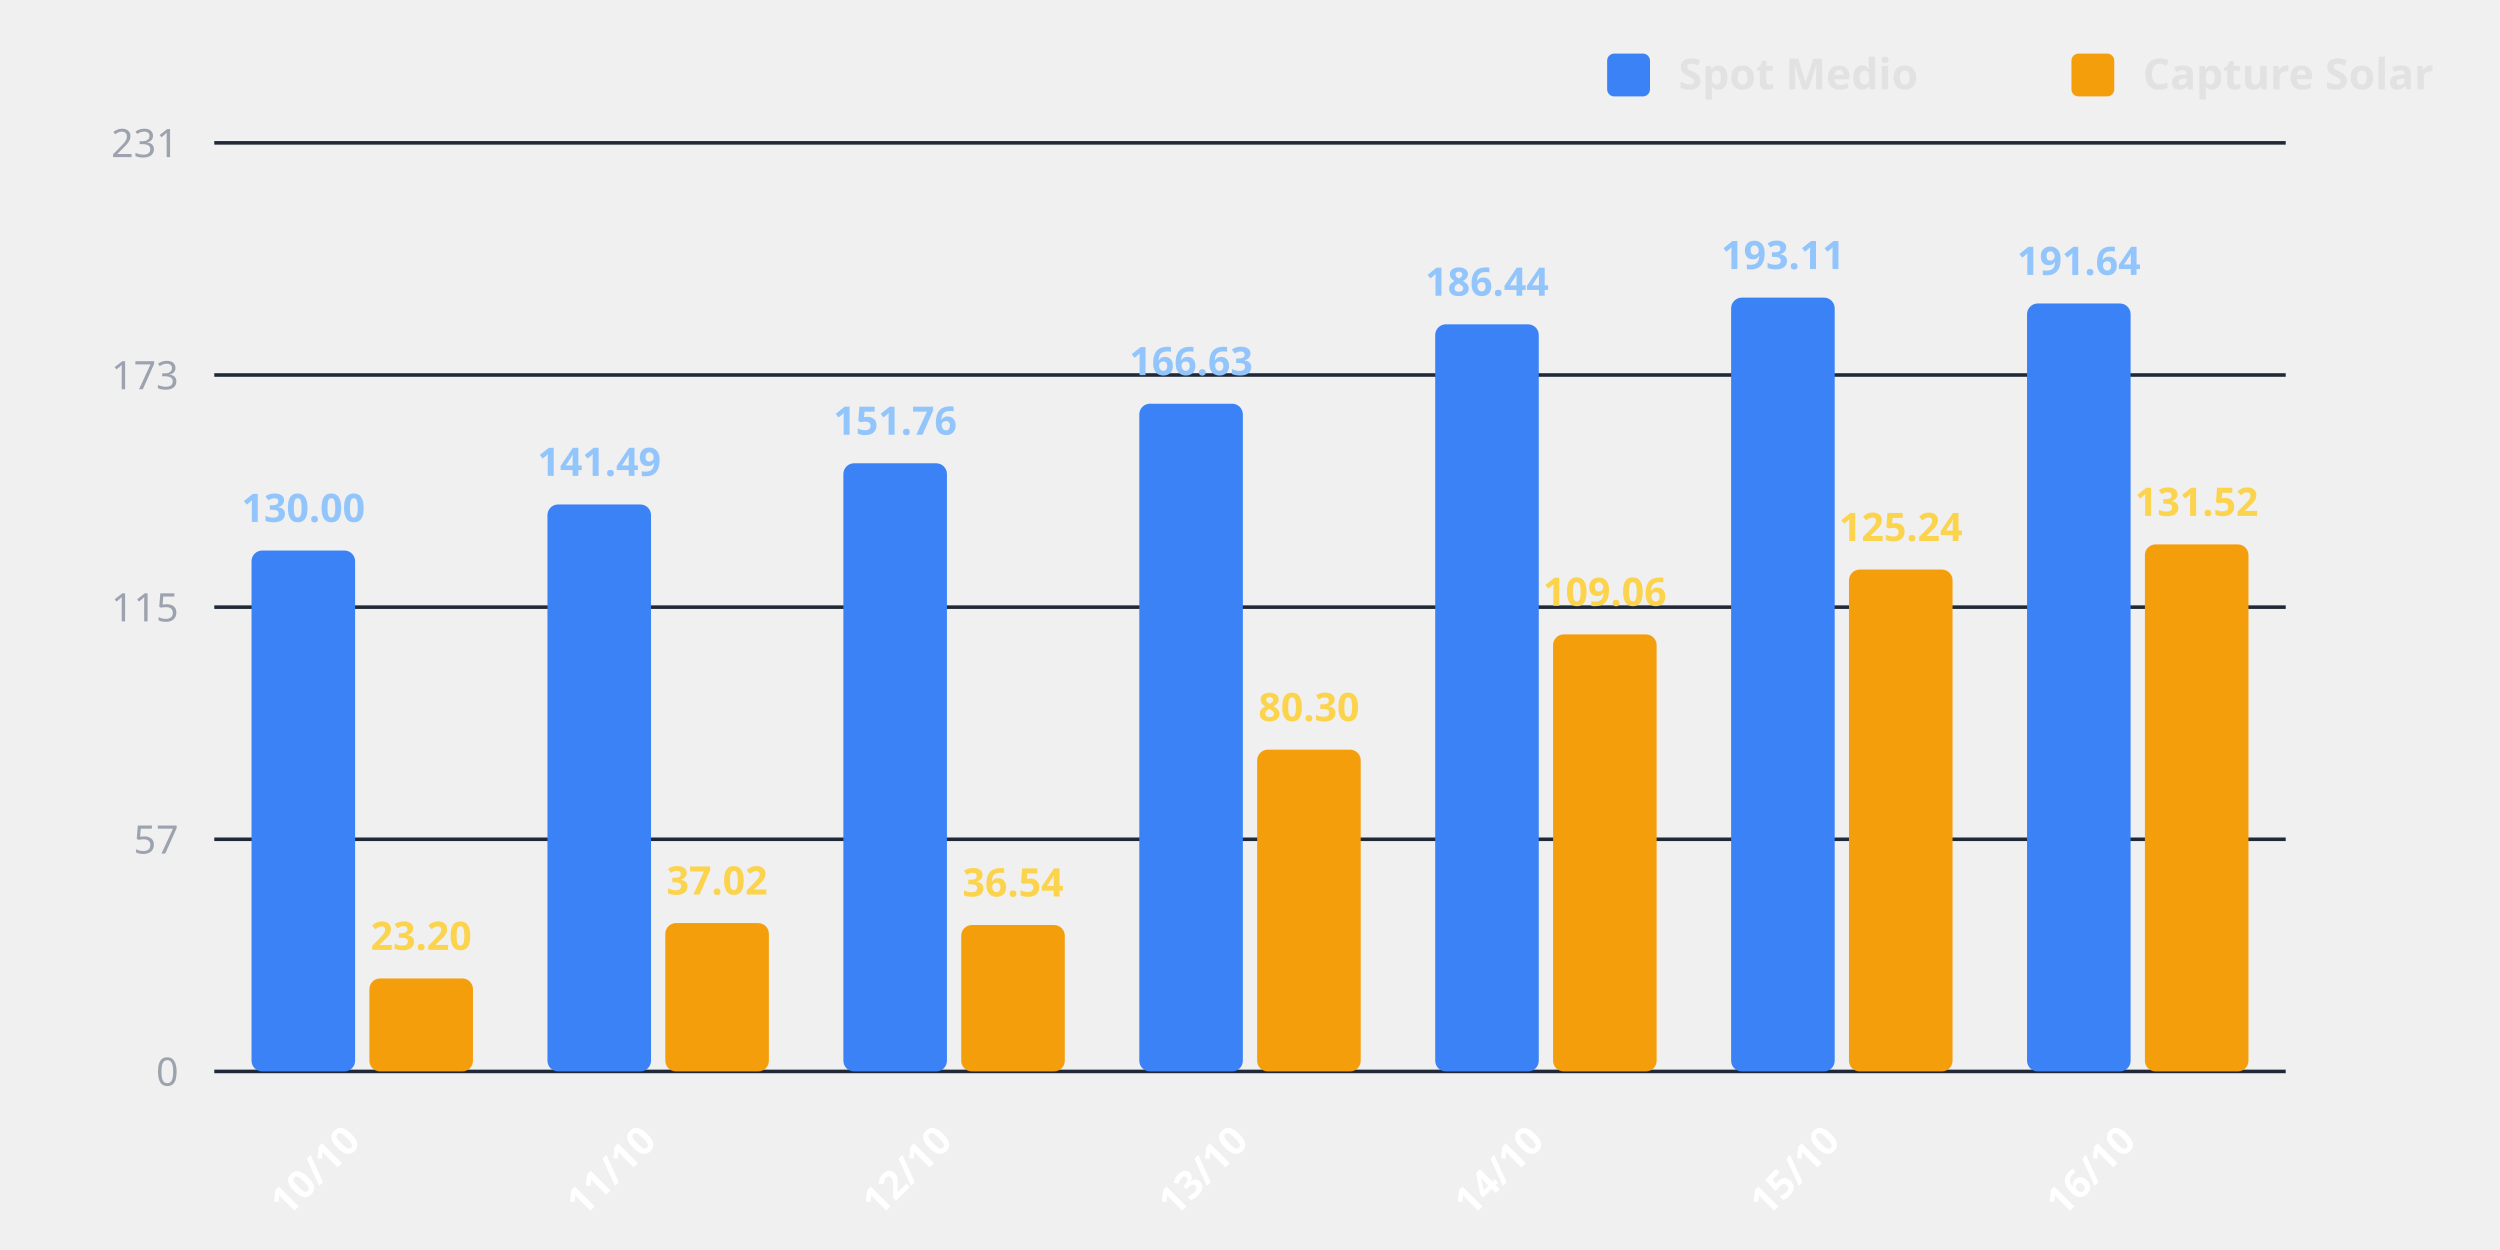
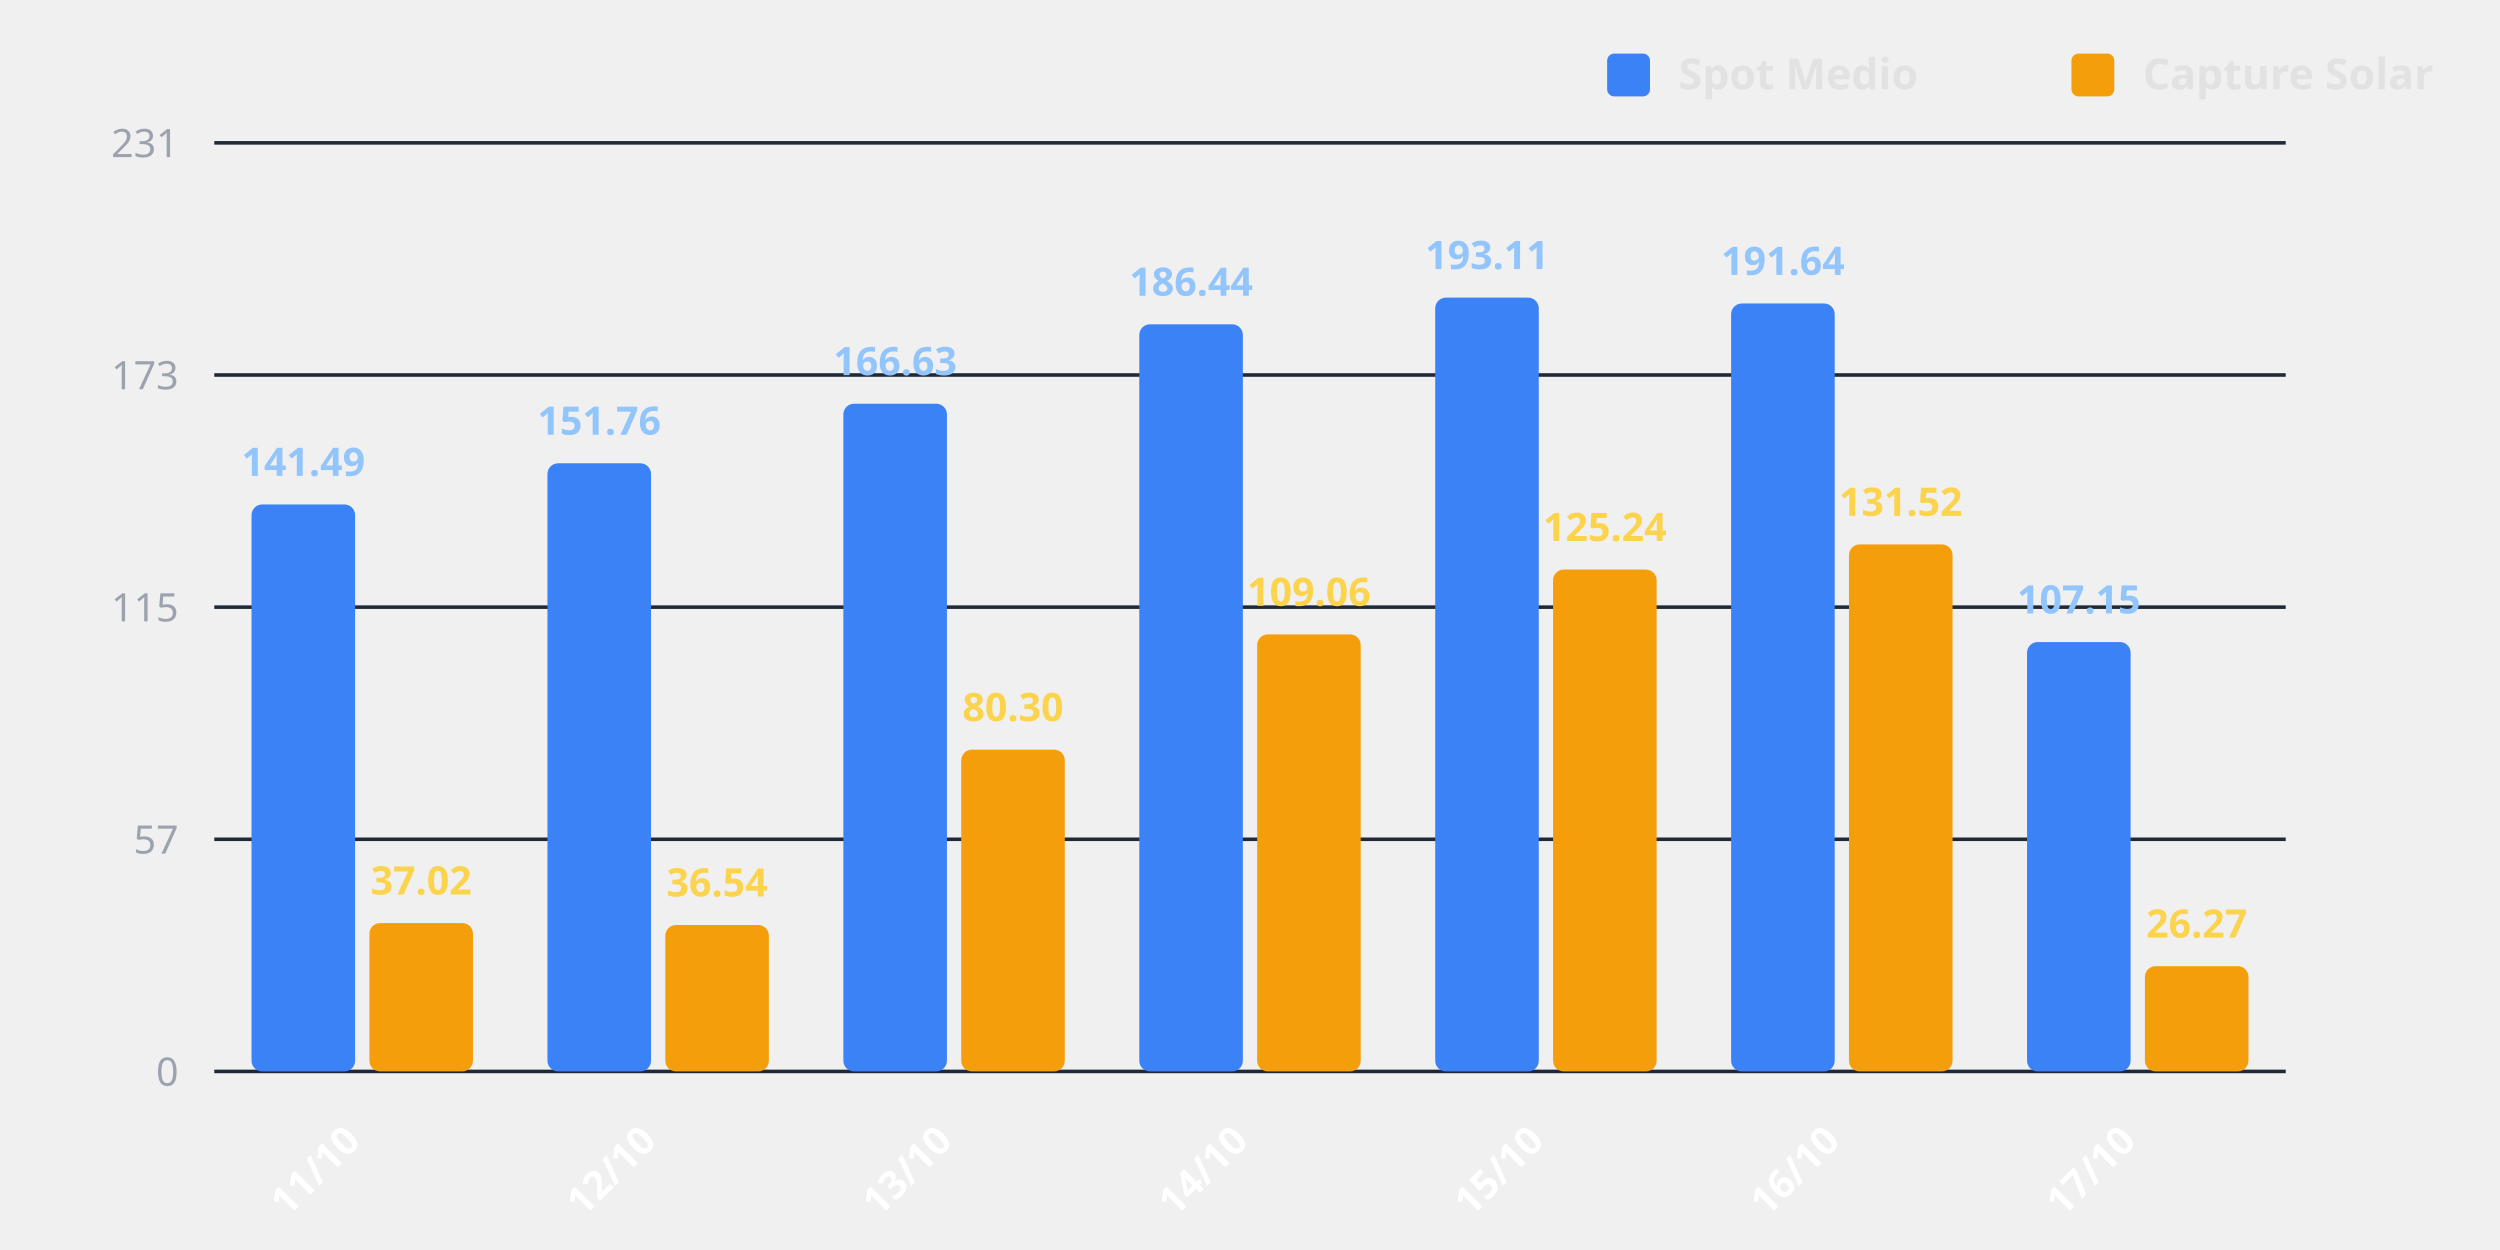
<svg xmlns="http://www.w3.org/2000/svg" viewBox="0 0 700 350" style="font-family: sans-serif; background-color: #0b0f19;">
  <rect x="450" y="15" width="12" height="12" fill="#3b82f6" rx="2" />
  <text x="470" y="25" font-size="12" fill="#e2e2e2" font-weight="bold">Spot Medio</text>
  <rect x="580" y="15" width="12" height="12" fill="#f59e0b" rx="2" />
  <text x="600" y="25" font-size="12" fill="#e2e2e2" font-weight="bold">Capture Solar</text>
  <line x1="60" y1="300.0" x2="640" y2="300.0" stroke="#1f2937" stroke-width="1" />
  <text x="50" y="304.0" text-anchor="end" font-size="11" fill="#9ca3af">0</text>
  <line x1="60" y1="235.0" x2="640" y2="235.0" stroke="#1f2937" stroke-width="1" />
  <text x="50" y="239.0" text-anchor="end" font-size="11" fill="#9ca3af">57</text>
  <line x1="60" y1="170.0" x2="640" y2="170.0" stroke="#1f2937" stroke-width="1" />
  <text x="50" y="174.0" text-anchor="end" font-size="11" fill="#9ca3af">115</text>
  <line x1="60" y1="105.0" x2="640" y2="105.0" stroke="#1f2937" stroke-width="1" />
  <text x="50" y="109.0" text-anchor="end" font-size="11" fill="#9ca3af">173</text>
  <line x1="60" y1="40.0" x2="640" y2="40.0" stroke="#1f2937" stroke-width="1" />
  <text x="50" y="44.0" text-anchor="end" font-size="11" fill="#9ca3af">231</text>
-   <text x="101.429" y="320" text-anchor="end" transform="rotate(-45, 101.4286, 320)" font-size="11" font-weight="bold" fill="#ffffff">10/10</text>
-   <rect x="70.429" y="154.143" width="29.0" height="145.857" fill="#3b82f6" rx="3" />
-   <text x="84.929" y="146.143" text-anchor="middle" font-size="11" font-weight="bold" fill="#93c5fd">130.00</text>
-   <rect x="103.429" y="273.964" width="29.0" height="26.036" fill="#f59e0b" rx="3" />
-   <text x="117.929" y="265.964" text-anchor="middle" font-size="11" font-weight="bold" fill="#fcd34d">23.20</text>
-   <text x="184.286" y="320" text-anchor="end" transform="rotate(-45, 184.2857, 320)" font-size="11" font-weight="bold" fill="#ffffff">11/10</text>
-   <rect x="153.286" y="141.246" width="29.0" height="158.754" fill="#3b82f6" rx="3" />
-   <text x="167.786" y="133.246" text-anchor="middle" font-size="11" font-weight="bold" fill="#93c5fd">141.49</text>
-   <rect x="186.286" y="258.464" width="29.0" height="41.536" fill="#f59e0b" rx="3" />
-   <text x="200.786" y="250.464" text-anchor="middle" font-size="11" font-weight="bold" fill="#fcd34d">37.02</text>
-   <text x="267.143" y="320" text-anchor="end" transform="rotate(-45, 267.1429, 320)" font-size="11" font-weight="bold" fill="#ffffff">12/10</text>
-   <rect x="236.143" y="129.721" width="29.0" height="170.279" fill="#3b82f6" rx="3" />
-   <text x="250.643" y="121.721" text-anchor="middle" font-size="11" font-weight="bold" fill="#93c5fd">151.76</text>
-   <rect x="269.143" y="259.006" width="29.0" height="40.994" fill="#f59e0b" rx="3" />
-   <text x="283.643" y="251.006" text-anchor="middle" font-size="11" font-weight="bold" fill="#fcd34d">36.54</text>
-   <text x="350.0" y="320" text-anchor="end" transform="rotate(-45, 350.0, 320)" font-size="11" font-weight="bold" fill="#ffffff">13/10</text>
-   <rect x="319.0" y="113.039" width="29.0" height="186.961" fill="#3b82f6" rx="3" />
-   <text x="333.5" y="105.039" text-anchor="middle" font-size="11" font-weight="bold" fill="#93c5fd">166.63</text>
-   <rect x="352.0" y="209.904" width="29.0" height="90.096" fill="#f59e0b" rx="3" />
-   <text x="366.5" y="201.904" text-anchor="middle" font-size="11" font-weight="bold" fill="#fcd34d">80.30</text>
-   <text x="432.857" y="320" text-anchor="end" transform="rotate(-45, 432.8571, 320)" font-size="11" font-weight="bold" fill="#ffffff">14/10</text>
-   <rect x="401.857" y="90.808" width="29.0" height="209.192" fill="#3b82f6" rx="3" />
-   <text x="416.357" y="82.808" text-anchor="middle" font-size="11" font-weight="bold" fill="#93c5fd">186.44</text>
-   <rect x="434.857" y="177.63" width="29.0" height="122.37" fill="#f59e0b" rx="3" />
-   <text x="449.357" y="169.63" text-anchor="middle" font-size="11" font-weight="bold" fill="#fcd34d">109.06</text>
-   <text x="515.714" y="320" text-anchor="end" transform="rotate(-45, 515.7143, 320)" font-size="11" font-weight="bold" fill="#ffffff">15/10</text>
-   <rect x="484.714" y="83.333" width="29.0" height="216.667" fill="#3b82f6" rx="3" />
-   <text x="499.214" y="75.333" text-anchor="middle" font-size="11" font-weight="bold" fill="#93c5fd">193.11</text>
-   <rect x="517.714" y="159.479" width="29.0" height="140.521" fill="#f59e0b" rx="3" />
-   <text x="532.214" y="151.479" text-anchor="middle" font-size="11" font-weight="bold" fill="#fcd34d">125.24</text>
-   <text x="598.571" y="320" text-anchor="end" transform="rotate(-45, 598.5714, 320)" font-size="11" font-weight="bold" fill="#ffffff">16/10</text>
-   <rect x="567.571" y="84.975" width="29.0" height="215.025" fill="#3b82f6" rx="3" />
-   <text x="582.071" y="76.975" text-anchor="middle" font-size="11" font-weight="bold" fill="#93c5fd">191.64</text>
-   <rect x="600.571" y="152.433" width="29.0" height="147.567" fill="#f59e0b" rx="3" />
-   <text x="615.071" y="144.433" text-anchor="middle" font-size="11" font-weight="bold" fill="#fcd34d">131.52</text>
+   <text x="101.429" y="320" text-anchor="end" transform="rotate(-45, 101.4286, 320)" font-size="11" font-weight="bold" fill="#ffffff">11/10</text>
+   <rect x="70.429" y="141.246" width="29.0" height="158.754" fill="#3b82f6" rx="3" />
+   <text x="84.929" y="133.246" text-anchor="middle" font-size="11" font-weight="bold" fill="#93c5fd">141.49</text>
+   <rect x="103.429" y="258.464" width="29.0" height="41.536" fill="#f59e0b" rx="3" />
+   <text x="117.929" y="250.464" text-anchor="middle" font-size="11" font-weight="bold" fill="#fcd34d">37.02</text>
+   <text x="184.286" y="320" text-anchor="end" transform="rotate(-45, 184.2857, 320)" font-size="11" font-weight="bold" fill="#ffffff">12/10</text>
+   <rect x="153.286" y="129.721" width="29.0" height="170.279" fill="#3b82f6" rx="3" />
+   <text x="167.786" y="121.721" text-anchor="middle" font-size="11" font-weight="bold" fill="#93c5fd">151.76</text>
+   <rect x="186.286" y="259.006" width="29.0" height="40.994" fill="#f59e0b" rx="3" />
+   <text x="200.786" y="251.006" text-anchor="middle" font-size="11" font-weight="bold" fill="#fcd34d">36.54</text>
+   <text x="267.143" y="320" text-anchor="end" transform="rotate(-45, 267.1429, 320)" font-size="11" font-weight="bold" fill="#ffffff">13/10</text>
+   <rect x="236.143" y="113.039" width="29.0" height="186.961" fill="#3b82f6" rx="3" />
+   <text x="250.643" y="105.039" text-anchor="middle" font-size="11" font-weight="bold" fill="#93c5fd">166.63</text>
+   <rect x="269.143" y="209.904" width="29.0" height="90.096" fill="#f59e0b" rx="3" />
+   <text x="283.643" y="201.904" text-anchor="middle" font-size="11" font-weight="bold" fill="#fcd34d">80.30</text>
+   <text x="350.0" y="320" text-anchor="end" transform="rotate(-45, 350.0, 320)" font-size="11" font-weight="bold" fill="#ffffff">14/10</text>
+   <rect x="319.0" y="90.808" width="29.0" height="209.192" fill="#3b82f6" rx="3" />
+   <text x="333.5" y="82.808" text-anchor="middle" font-size="11" font-weight="bold" fill="#93c5fd">186.44</text>
+   <rect x="352.0" y="177.63" width="29.0" height="122.37" fill="#f59e0b" rx="3" />
+   <text x="366.5" y="169.63" text-anchor="middle" font-size="11" font-weight="bold" fill="#fcd34d">109.06</text>
+   <text x="432.857" y="320" text-anchor="end" transform="rotate(-45, 432.8571, 320)" font-size="11" font-weight="bold" fill="#ffffff">15/10</text>
+   <rect x="401.857" y="83.333" width="29.0" height="216.667" fill="#3b82f6" rx="3" />
+   <text x="416.357" y="75.333" text-anchor="middle" font-size="11" font-weight="bold" fill="#93c5fd">193.11</text>
+   <rect x="434.857" y="159.479" width="29.0" height="140.521" fill="#f59e0b" rx="3" />
+   <text x="449.357" y="151.479" text-anchor="middle" font-size="11" font-weight="bold" fill="#fcd34d">125.24</text>
+   <text x="515.714" y="320" text-anchor="end" transform="rotate(-45, 515.7143, 320)" font-size="11" font-weight="bold" fill="#ffffff">16/10</text>
+   <rect x="484.714" y="84.975" width="29.0" height="215.025" fill="#3b82f6" rx="3" />
+   <text x="499.214" y="76.975" text-anchor="middle" font-size="11" font-weight="bold" fill="#93c5fd">191.64</text>
+   <rect x="517.714" y="152.433" width="29.0" height="147.567" fill="#f59e0b" rx="3" />
+   <text x="532.214" y="144.433" text-anchor="middle" font-size="11" font-weight="bold" fill="#fcd34d">131.52</text>
+   <text x="598.571" y="320" text-anchor="end" transform="rotate(-45, 598.5714, 320)" font-size="11" font-weight="bold" fill="#ffffff">17/10</text>
+   <rect x="567.571" y="179.772" width="29.0" height="120.228" fill="#3b82f6" rx="3" />
+   <text x="582.071" y="171.772" text-anchor="middle" font-size="11" font-weight="bold" fill="#93c5fd">107.15</text>
+   <rect x="600.571" y="270.527" width="29.0" height="29.473" fill="#f59e0b" rx="3" />
+   <text x="615.071" y="262.527" text-anchor="middle" font-size="11" font-weight="bold" fill="#fcd34d">26.27</text>
</svg>
